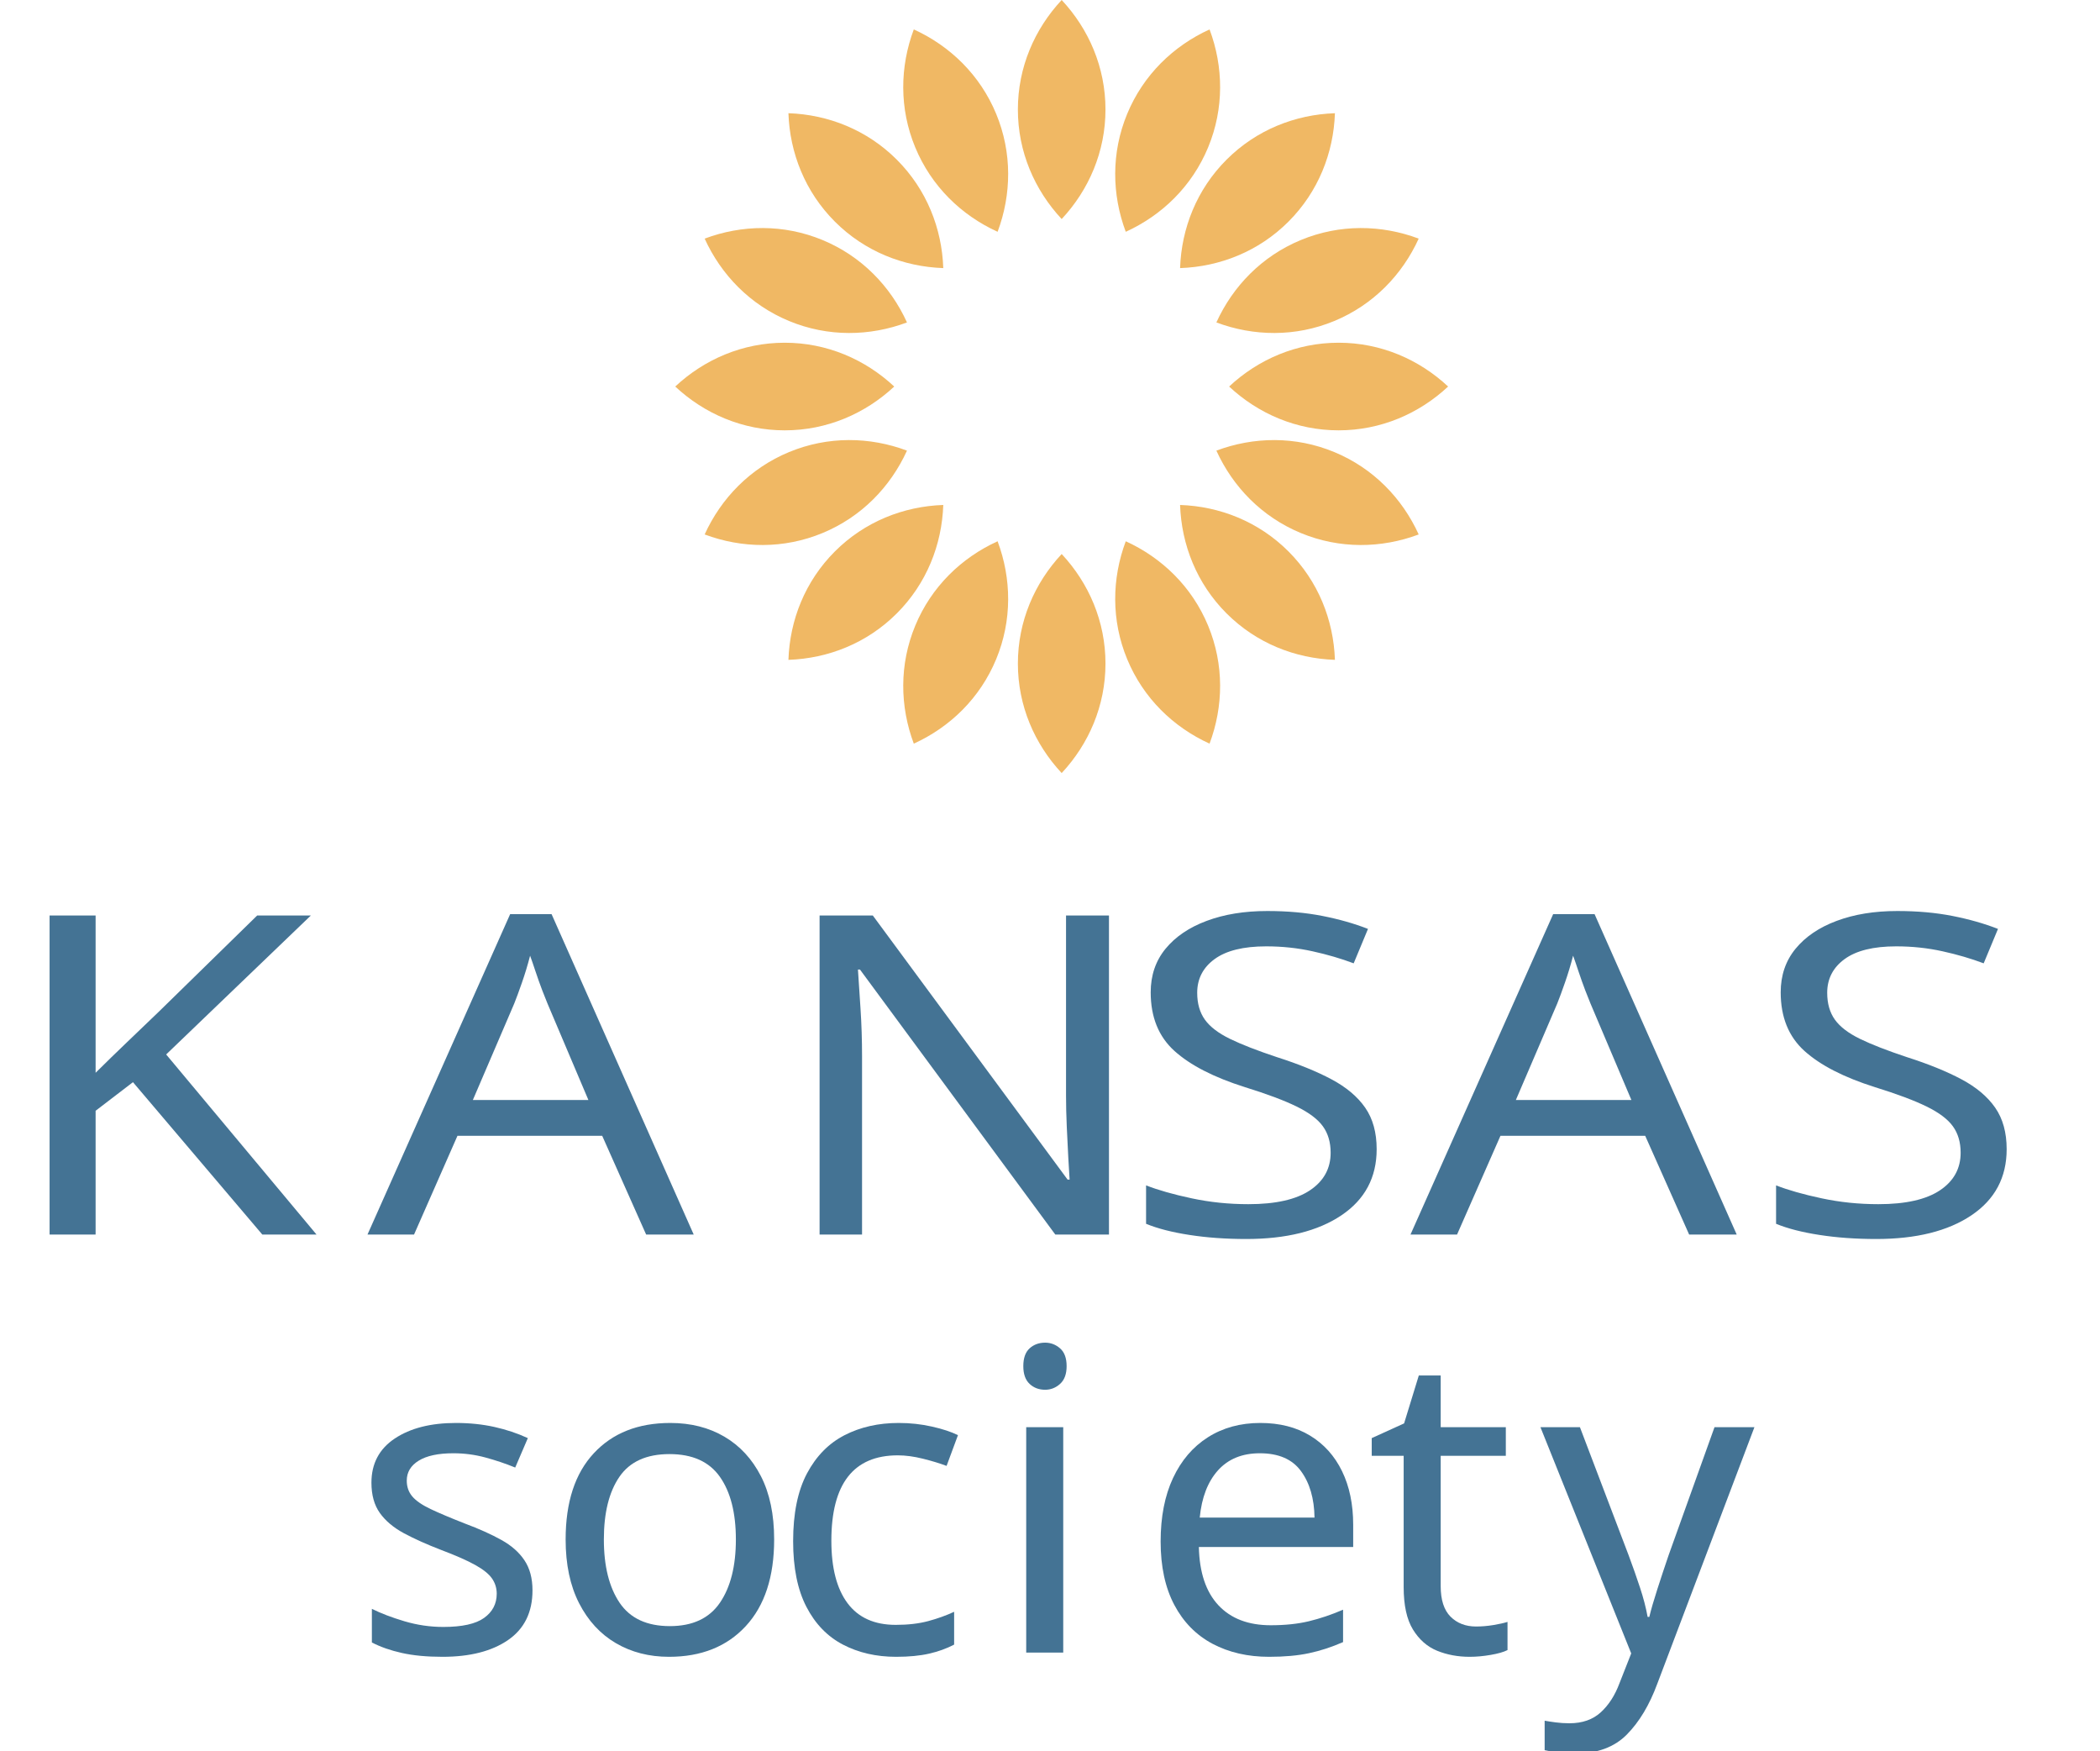
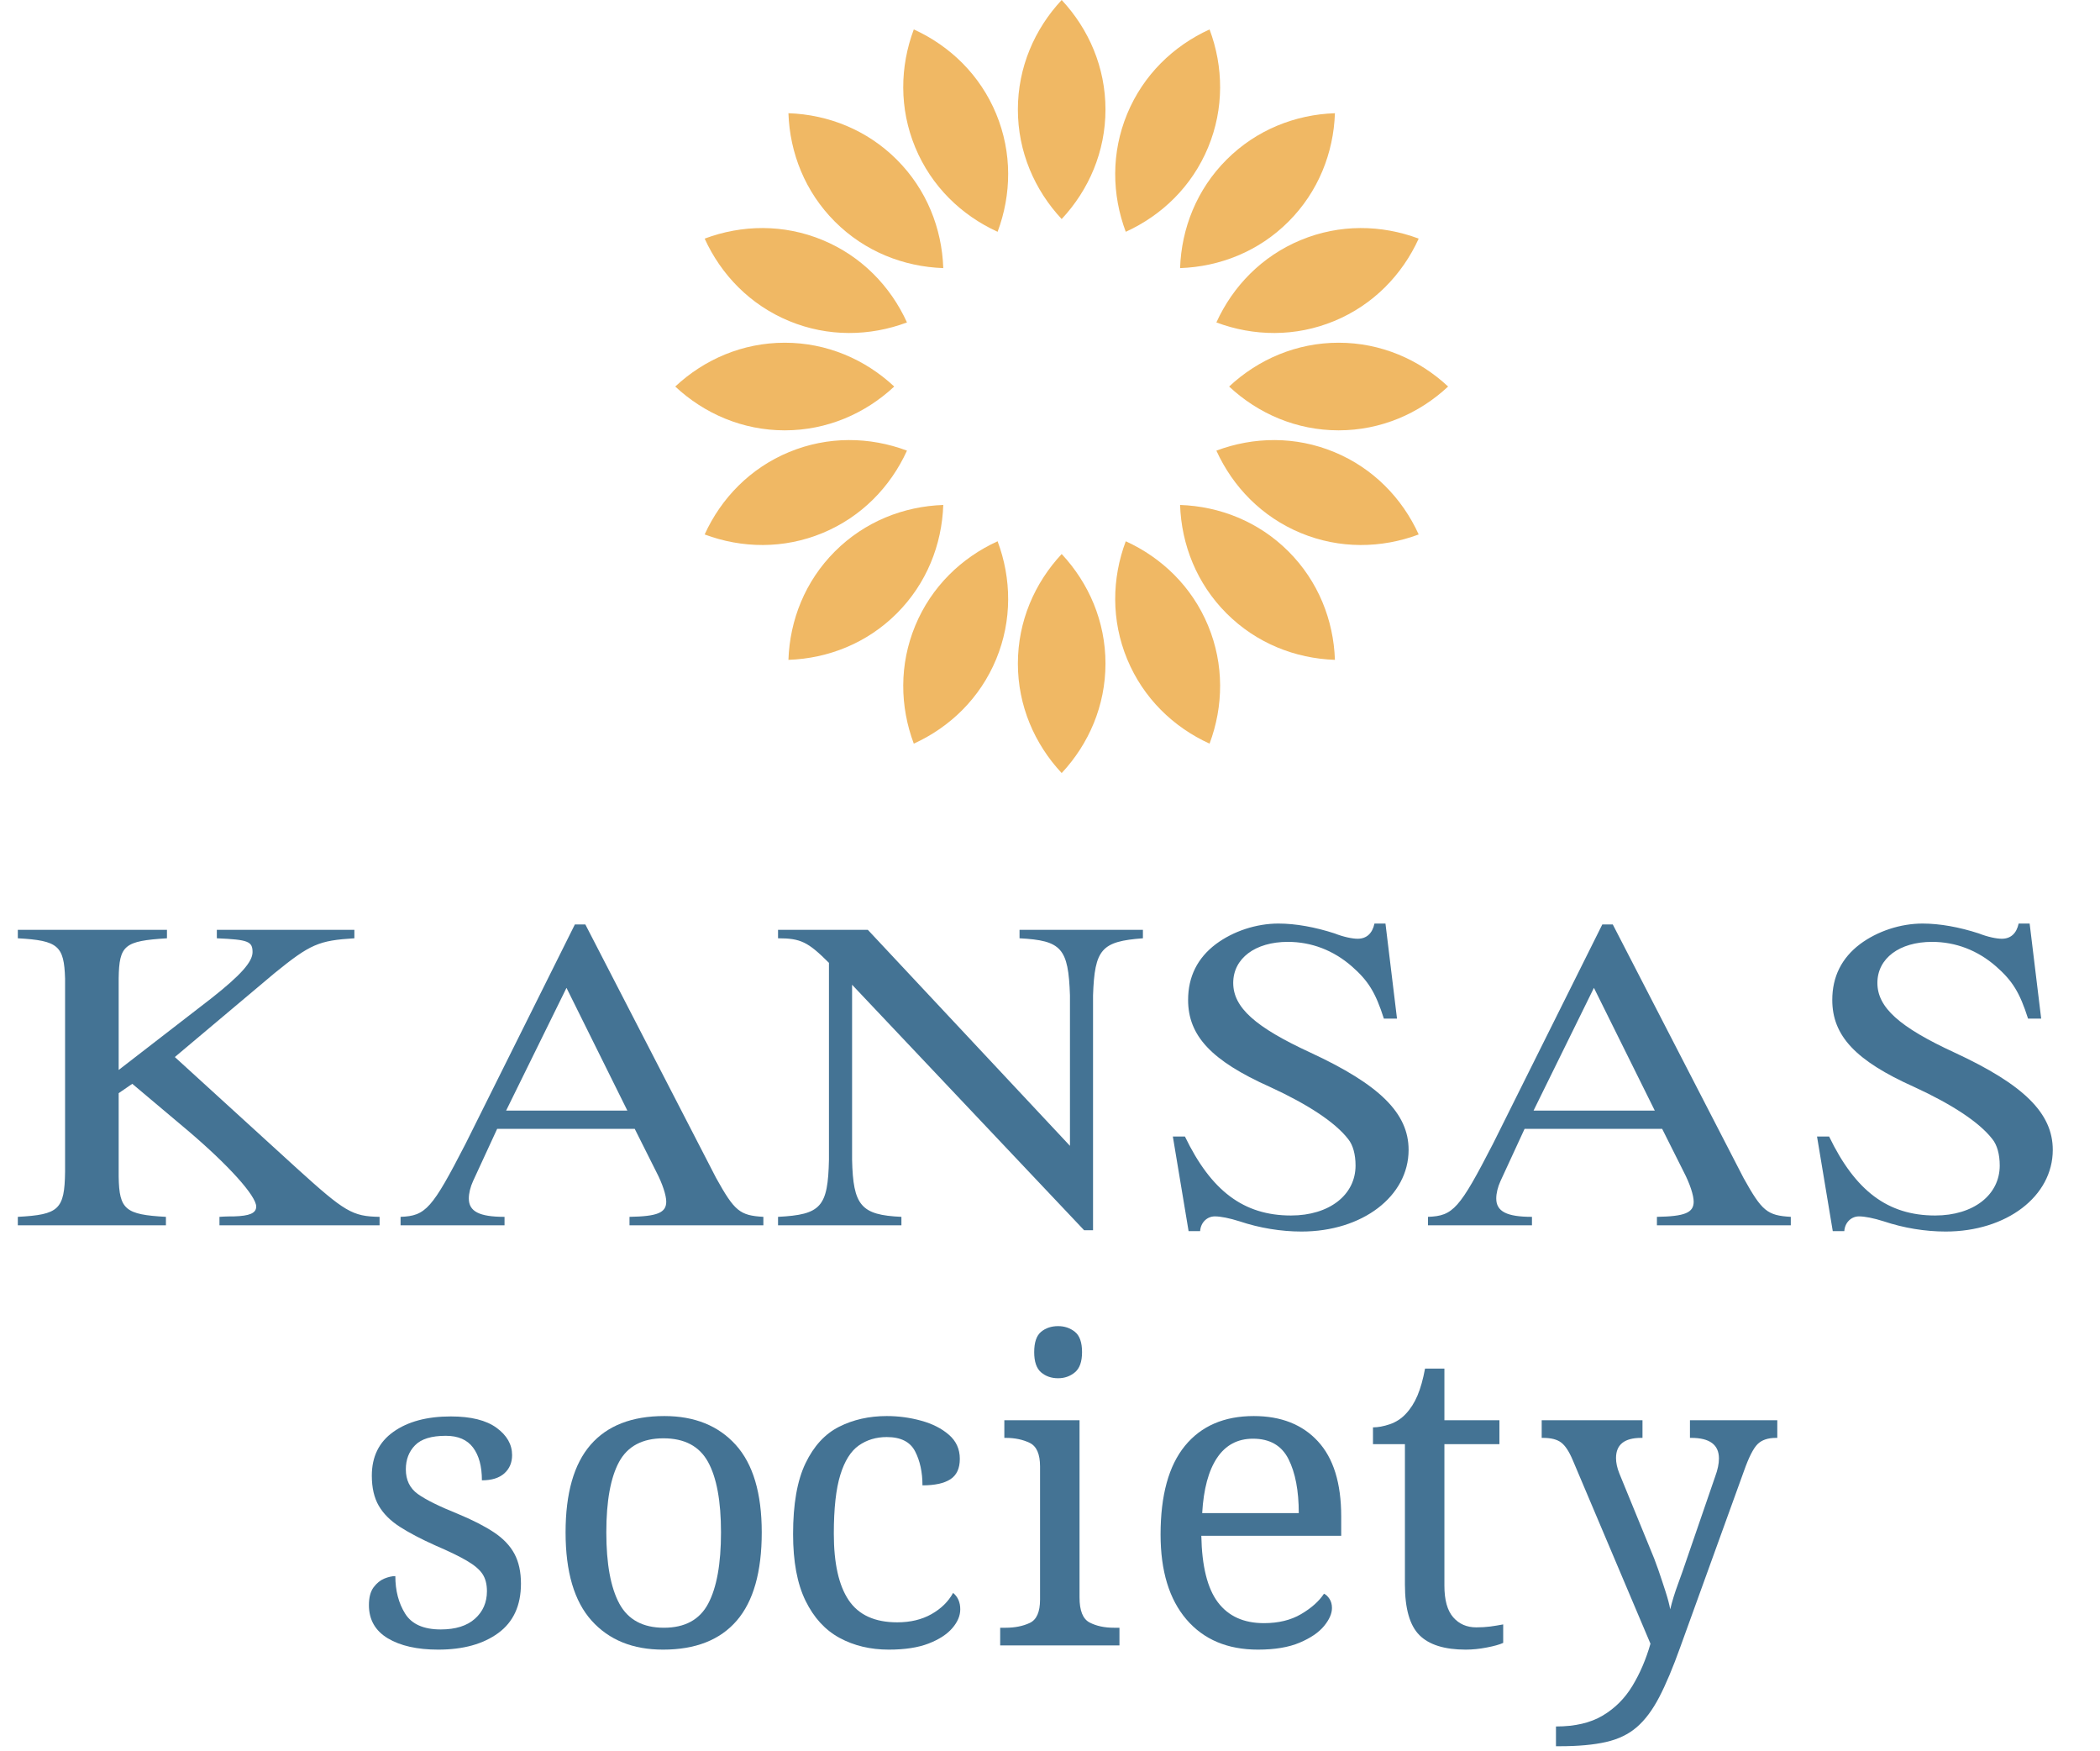
<svg xmlns="http://www.w3.org/2000/svg" version="1.1" id="Layer_4" x="0px" y="0px" width="600px" height="500px" viewBox="0 0 600 500" enable-background="new 0 0 600 500" xml:space="preserve">
+   <text transform="matrix(1 0 0 0.85 0 350)" fill="#447394" font-family="Times" font-size="150">KANSAS</text>
+   <text transform="matrix(1 0 0 1 100 470)" fill="#447394" font-family="Georgia" font-size="120">s</text>
+   <text transform="matrix(1 0 0 1 155 470)" fill="#447394" font-family="Georgia" font-size="120">o</text>
+   <text transform="matrix(1 0 0 1 220 470)" fill="#447394" font-family="Georgia" font-size="120">c</text>
+   <text transform="matrix(1 0 0 1 283 470)" fill="#447394" font-family="Georgia" font-size="120">i</text>
+   <text transform="matrix(1 0 0 1 325 470)" fill="#447394" font-family="Georgia" font-size="120">e</text>
+   <text transform="matrix(1 0 0 1 390 470)" fill="#447394" font-family="Georgia" font-size="120">t</text>
+   <text transform="matrix(1 0 0 1 440 470)" fill="#447394" font-family="Georgia" font-size="120">y</text>
  <g>
-     <text transform="matrix(0.9729 0 0 0.85 0 352.6357)" fill="#447394" font-family="'TrajanPro-Regular'" font-size="150.163">K</text>
-     <text transform="matrix(0.9729 0 0 0.85 105 352.6357)" fill="#447394" font-family="'TrajanPro-Regular'" font-size="150.163">A</text>
-     <text transform="matrix(0.9729 0 0 0.85 220 352.6357)" fill="#447394" font-family="'TrajanPro-Regular'" font-size="150.163">N</text>
-     <text transform="matrix(0.9729 0 0 0.85 320 352.6357)" fill="#447394" font-family="'TrajanPro-Regular'" font-size="150.163">S</text>
-     <text transform="matrix(0.9729 0 0 0.85 403 352.6357)" fill="#447394" font-family="'TrajanPro-Regular'" font-size="150.163">A</text>
-     <text transform="matrix(0.9729 0 0 0.85 500 352.6357)" fill="#447394" font-family="'TrajanPro-Regular'" font-size="150.163">S</text>
-     <text transform="matrix(1 0 0 1 100 472.0518)" fill="#447394" font-family="'TrajanPro-Regular'" font-size="120.13">s</text>
-     <text transform="matrix(1 0 0 1 155 472.0518)" fill="#447394" font-family="'TrajanPro-Regular'" font-size="120.13">o</text>
-     <text transform="matrix(1 0 0 1 220 472.0518)" fill="#447394" font-family="'TrajanPro-Regular'" font-size="120.13">c</text>
-     <text transform="matrix(1 0 0 1 283 472.0518)" fill="#447394" font-family="'TrajanPro-Regular'" font-size="120.13">i</text>
-     <text transform="matrix(1 0 0 1 325 472.0518)" fill="#447394" font-family="'TrajanPro-Regular'" font-size="120.13">e</text>
-     <text transform="matrix(1 0 0 1 390 472.0518)" fill="#447394" font-family="'TrajanPro-Regular'" font-size="120.13">t</text>
-     <text transform="matrix(1 0 0 1 440 472.0518)" fill="#447394" font-family="'TrajanPro-Regular'" font-size="120.13">y</text>
-     <g>
-       <path fill="#F0B864" d="M303.337,0c-7.756,8.308-12.514,19.25-12.514,31.284s4.757,22.976,12.514,31.284    c7.756-8.308,12.513-19.25,12.513-31.284S311.093,8.308,303.337,0z" />
-       <path fill="#F0B864" d="M261.085,8.404c-3.986,10.644-4.195,22.573,0.411,33.691c4.605,11.118,13.188,19.406,23.533,24.114    c3.986-10.644,4.194-22.573-0.411-33.691S271.43,13.112,261.085,8.404z" />
-       <path fill="#F0B864" d="M225.265,32.338c0.391,11.359,4.763,22.46,13.273,30.97c8.51,8.51,19.61,12.882,30.97,13.273    c-0.391-11.359-4.763-22.46-13.273-30.969C247.725,37.102,236.624,32.729,225.265,32.338z" />
-       <path fill="#F0B864" d="M201.331,68.158c4.708,10.345,12.996,18.928,24.114,23.533s23.047,4.397,33.691,0.411    c-4.708-10.345-12.996-18.927-24.114-23.533S211.975,64.172,201.331,68.158z" />
-       <path fill="#F0B864" d="M192.926,110.41c8.308,7.756,19.25,12.514,31.284,12.514s22.976-4.758,31.284-12.514    c-8.308-7.756-19.25-12.513-31.284-12.513S201.235,102.654,192.926,110.41z" />
-       <path fill="#F0B864" d="M201.331,152.662c10.644,3.986,22.573,4.195,33.691-0.411c11.118-4.605,19.406-13.188,24.114-23.533    c-10.644-3.986-22.573-4.194-33.691,0.411C214.326,133.735,206.039,142.317,201.331,152.662z" />
-       <path fill="#F0B864" d="M225.265,188.482c11.359-0.391,22.46-4.763,30.97-13.273c8.51-8.51,12.882-19.61,13.273-30.97    c-11.359,0.391-22.46,4.763-30.969,13.273C230.028,166.022,225.655,177.123,225.265,188.482z" />
-       <path fill="#F0B864" d="M261.084,212.416c10.345-4.708,18.928-12.996,23.533-24.114s4.397-23.047,0.411-33.691    c-10.345,4.708-18.927,12.996-23.533,24.114C256.89,189.843,257.098,201.772,261.084,212.416z" />
-       <path fill="#F0B864" d="M303.337,220.821c7.756-8.308,12.514-19.25,12.514-31.284s-4.758-22.976-12.514-31.284    c-7.756,8.308-12.513,19.25-12.513,31.284S295.58,212.512,303.337,220.821z" />
-       <path fill="#F0B864" d="M345.589,212.416c3.986-10.644,4.195-22.573-0.411-33.691s-13.188-19.406-23.533-24.114    c-3.986,10.644-4.194,22.573,0.411,33.691C326.661,199.42,335.243,207.708,345.589,212.416z" />
-       <path fill="#F0B864" d="M381.408,188.482c-0.391-11.359-4.763-22.46-13.273-30.97c-8.51-8.51-19.61-12.882-30.97-13.273    c0.39,11.359,4.763,22.46,13.273,30.969C358.949,183.719,370.049,188.092,381.408,188.482z" />
-       <path fill="#F0B864" d="M405.342,152.663c-4.708-10.345-12.996-18.928-24.114-23.533c-11.118-4.605-23.047-4.397-33.691-0.411    c4.708,10.345,12.996,18.927,24.114,23.533C382.769,156.857,394.698,156.649,405.342,152.663z" />
-       <path fill="#F0B864" d="M413.747,110.41c-8.308-7.756-19.25-12.514-31.284-12.514s-22.976,4.758-31.284,12.514    c8.308,7.756,19.25,12.513,31.284,12.513S405.439,118.166,413.747,110.41z" />
-       <path fill="#F0B864" d="M405.342,68.158c-10.644-3.986-22.573-4.195-33.691,0.411c-11.118,4.605-19.406,13.188-24.114,23.533    c10.644,3.986,22.573,4.194,33.691-0.411C392.347,87.086,400.635,78.503,405.342,68.158z" />
-       <path fill="#F0B864" d="M381.409,32.338c-11.359,0.39-22.46,4.763-30.97,13.273c-8.51,8.51-12.882,19.61-13.273,30.97    c11.359-0.391,22.46-4.763,30.969-13.273S381.018,43.698,381.409,32.338z" />
-       <path fill="#F0B864" d="M345.589,8.405c-10.345,4.708-18.928,12.996-23.533,24.114c-4.605,11.118-4.397,23.047-0.411,33.691    c10.345-4.708,18.927-12.996,23.533-24.114S349.575,19.049,345.589,8.405z" />
-     </g>
+     <path fill="#F0B864" d="M303.337,0c-7.756,8.308-12.514,19.25-12.514,31.284s4.757,22.976,12.514,31.284    c7.756-8.308,12.513-19.25,12.513-31.284S311.093,8.308,303.337,0z" />
+     <path fill="#F0B864" d="M261.085,8.404c-3.986,10.644-4.195,22.573,0.411,33.691c4.605,11.118,13.188,19.406,23.533,24.114    c3.986-10.644,4.194-22.573-0.411-33.691S271.43,13.112,261.085,8.404z" />
+     <path fill="#F0B864" d="M225.265,32.338c0.391,11.359,4.763,22.46,13.273,30.97c8.51,8.51,19.61,12.882,30.97,13.273    c-0.391-11.359-4.763-22.46-13.273-30.969C247.725,37.102,236.624,32.729,225.265,32.338z" />
+     <path fill="#F0B864" d="M201.331,68.158c4.708,10.345,12.996,18.928,24.114,23.533s23.047,4.397,33.691,0.411    c-4.708-10.345-12.996-18.927-24.114-23.533S211.975,64.172,201.331,68.158z" />
+     <path fill="#F0B864" d="M192.926,110.41c8.308,7.756,19.25,12.514,31.284,12.514s22.976-4.758,31.284-12.514    c-8.308-7.756-19.25-12.513-31.284-12.513S201.235,102.654,192.926,110.41z" />
+     <path fill="#F0B864" d="M201.331,152.662c10.644,3.986,22.573,4.195,33.691-0.411c11.118-4.605,19.406-13.188,24.114-23.533    c-10.644-3.986-22.573-4.194-33.691,0.411C214.326,133.735,206.039,142.317,201.331,152.662z" />
+     <path fill="#F0B864" d="M225.265,188.482c11.359-0.391,22.46-4.763,30.97-13.273c8.51-8.51,12.882-19.61,13.273-30.97    c-11.359,0.391-22.46,4.763-30.969,13.273C230.028,166.022,225.655,177.123,225.265,188.482z" />
+     <path fill="#F0B864" d="M261.084,212.416c10.345-4.708,18.928-12.996,23.533-24.114s4.397-23.047,0.411-33.691    c-10.345,4.708-18.927,12.996-23.533,24.114C256.89,189.843,257.098,201.772,261.084,212.416z" />
+     <path fill="#F0B864" d="M303.337,220.821c7.756-8.308,12.514-19.25,12.514-31.284s-4.758-22.976-12.514-31.284    c-7.756,8.308-12.513,19.25-12.513,31.284S295.58,212.512,303.337,220.821z" />
+     <path fill="#F0B864" d="M345.589,212.416c3.986-10.644,4.195-22.573-0.411-33.691s-13.188-19.406-23.533-24.114    c-3.986,10.644-4.194,22.573,0.411,33.691C326.661,199.42,335.243,207.708,345.589,212.416z" />
+     <path fill="#F0B864" d="M381.408,188.482c-0.391-11.359-4.763-22.46-13.273-30.97c-8.51-8.51-19.61-12.882-30.97-13.273    c0.39,11.359,4.763,22.46,13.273,30.969C358.949,183.719,370.049,188.092,381.408,188.482z" />
+     <path fill="#F0B864" d="M405.342,152.663c-4.708-10.345-12.996-18.928-24.114-23.533c-11.118-4.605-23.047-4.397-33.691-0.411    c4.708,10.345,12.996,18.927,24.114,23.533C382.769,156.857,394.698,156.649,405.342,152.663z" />
+     <path fill="#F0B864" d="M413.747,110.41c-8.308-7.756-19.25-12.514-31.284-12.514s-22.976,4.758-31.284,12.514    c8.308,7.756,19.25,12.513,31.284,12.513S405.439,118.166,413.747,110.41z" />
+     <path fill="#F0B864" d="M405.342,68.158c-10.644-3.986-22.573-4.195-33.691,0.411c-11.118,4.605-19.406,13.188-24.114,23.533    c10.644,3.986,22.573,4.194,33.691-0.411C392.347,87.086,400.635,78.503,405.342,68.158z" />
+     <path fill="#F0B864" d="M381.409,32.338c-11.359,0.39-22.46,4.763-30.97,13.273c-8.51,8.51-12.882,19.61-13.273,30.97    c11.359-0.391,22.46-4.763,30.969-13.273S381.018,43.698,381.409,32.338z" />
+     <path fill="#F0B864" d="M345.589,8.405c-10.345,4.708-18.928,12.996-23.533,24.114c-4.605,11.118-4.397,23.047-0.411,33.691    c10.345-4.708,18.927-12.996,23.533-24.114S349.575,19.049,345.589,8.405z" />
  </g>
</svg>
